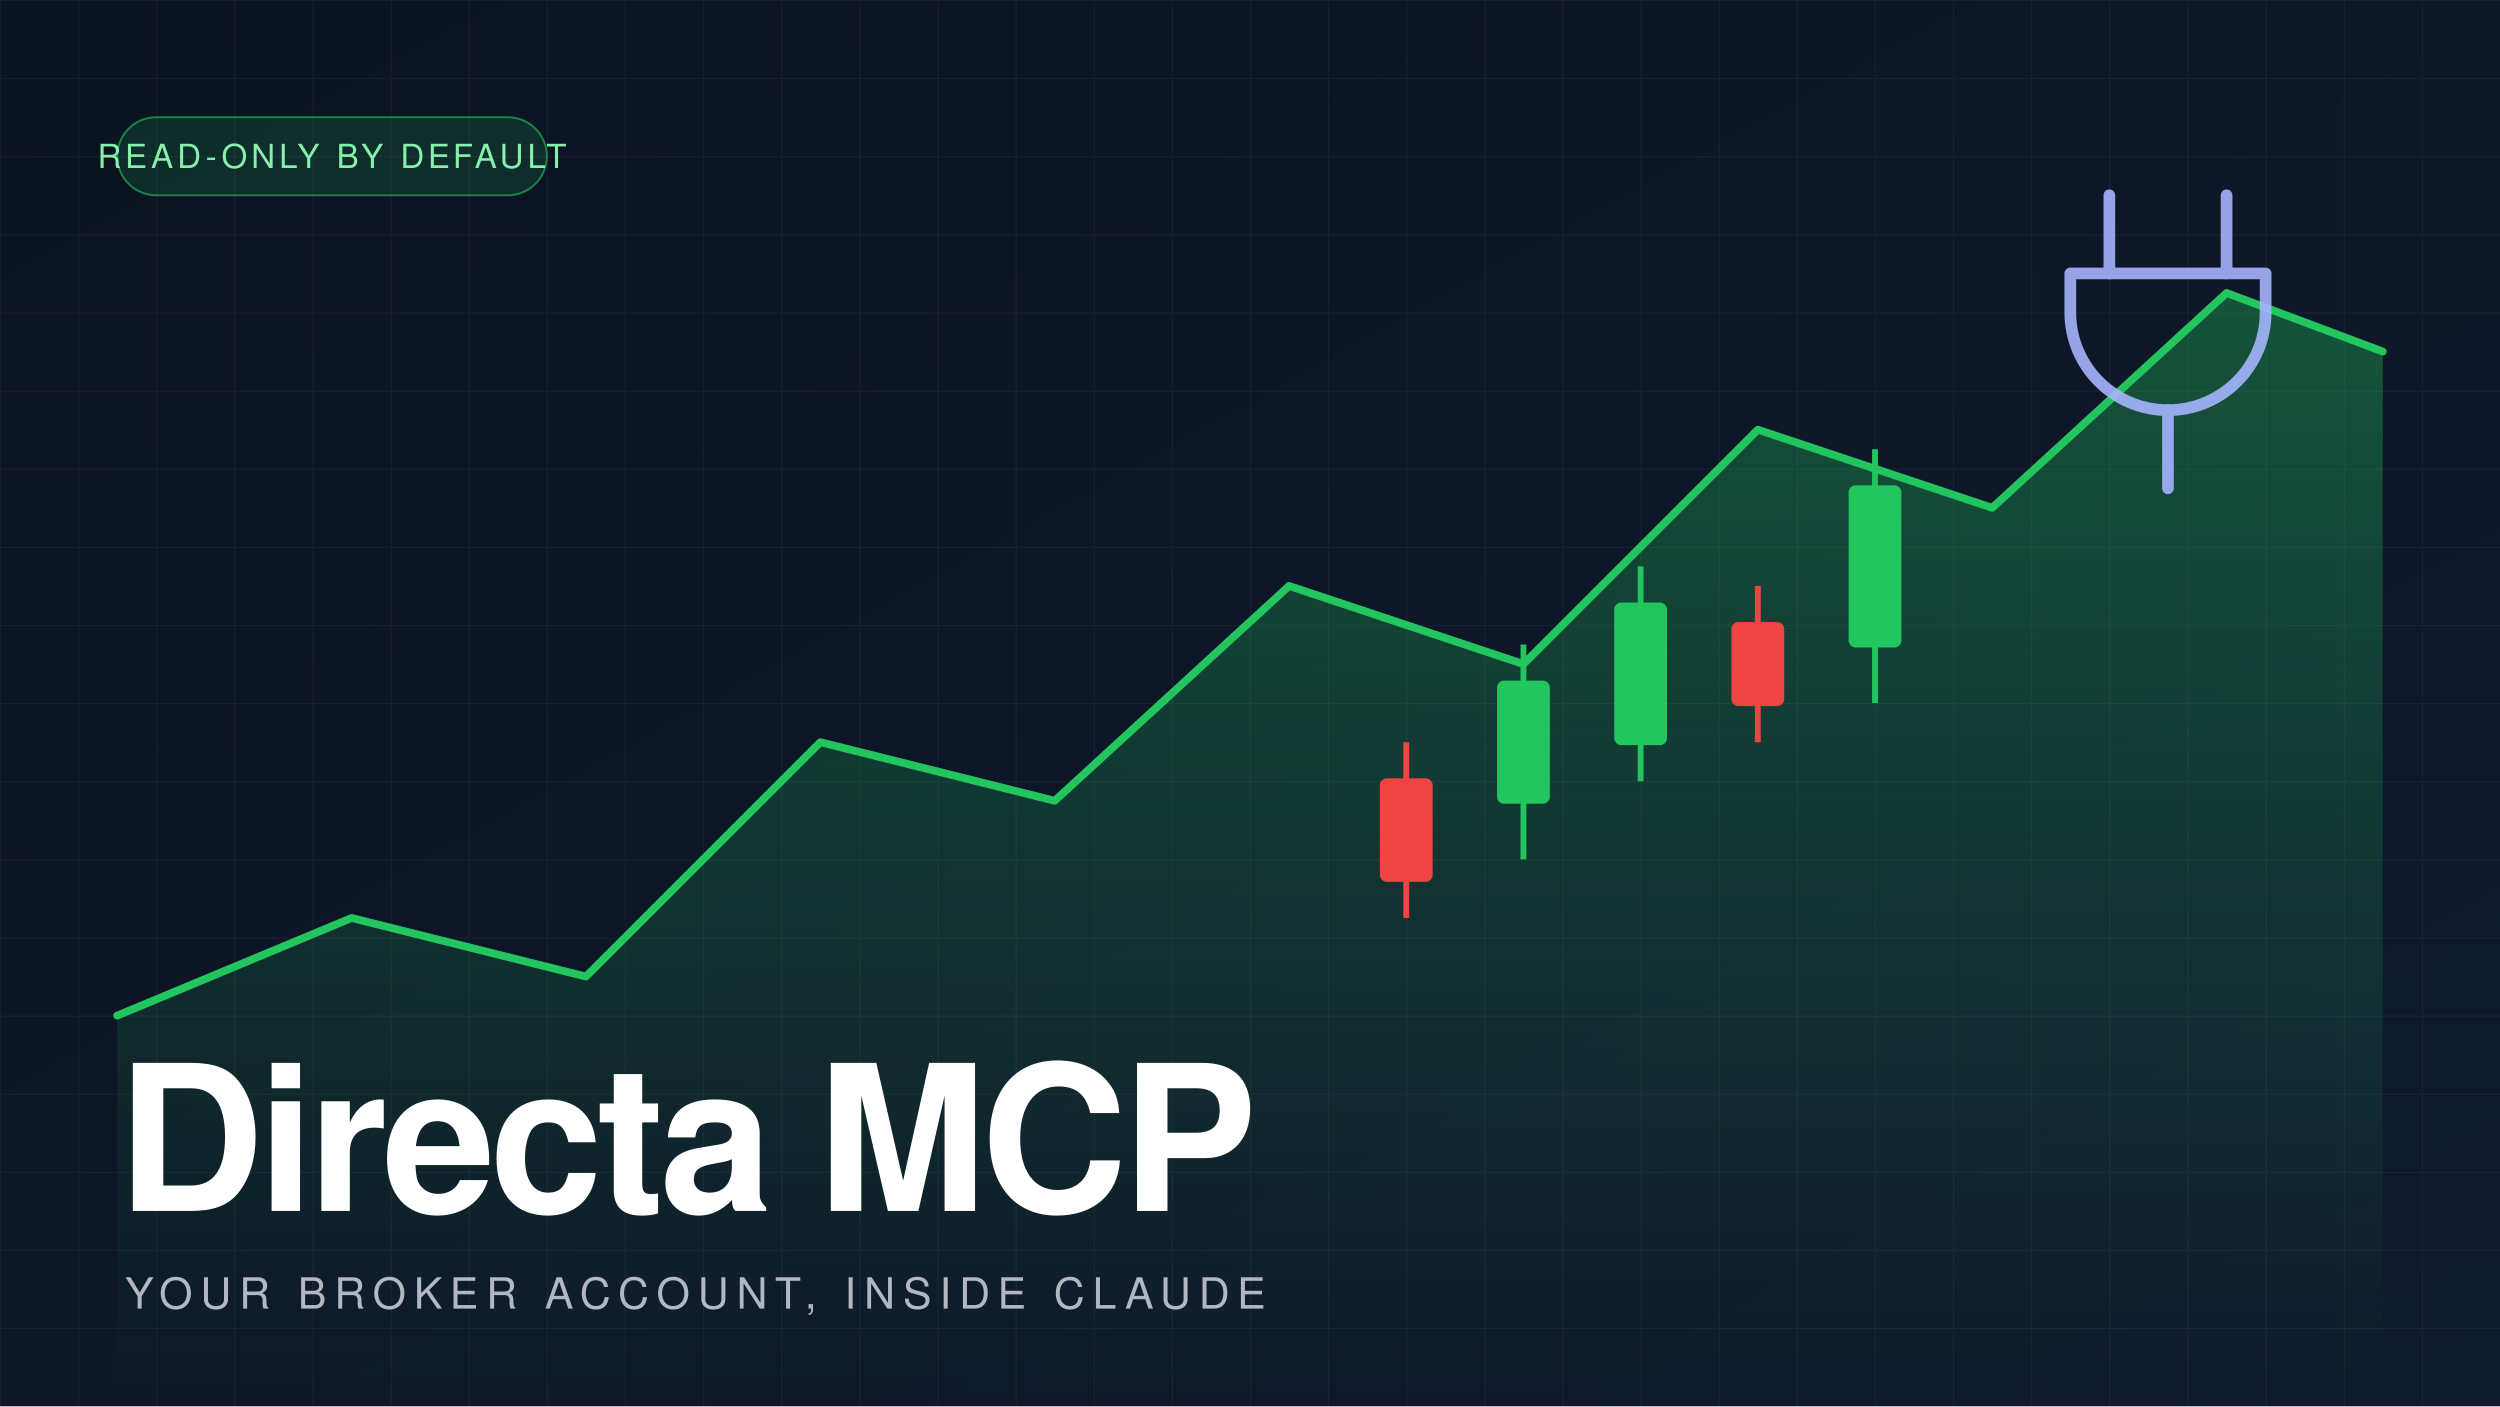
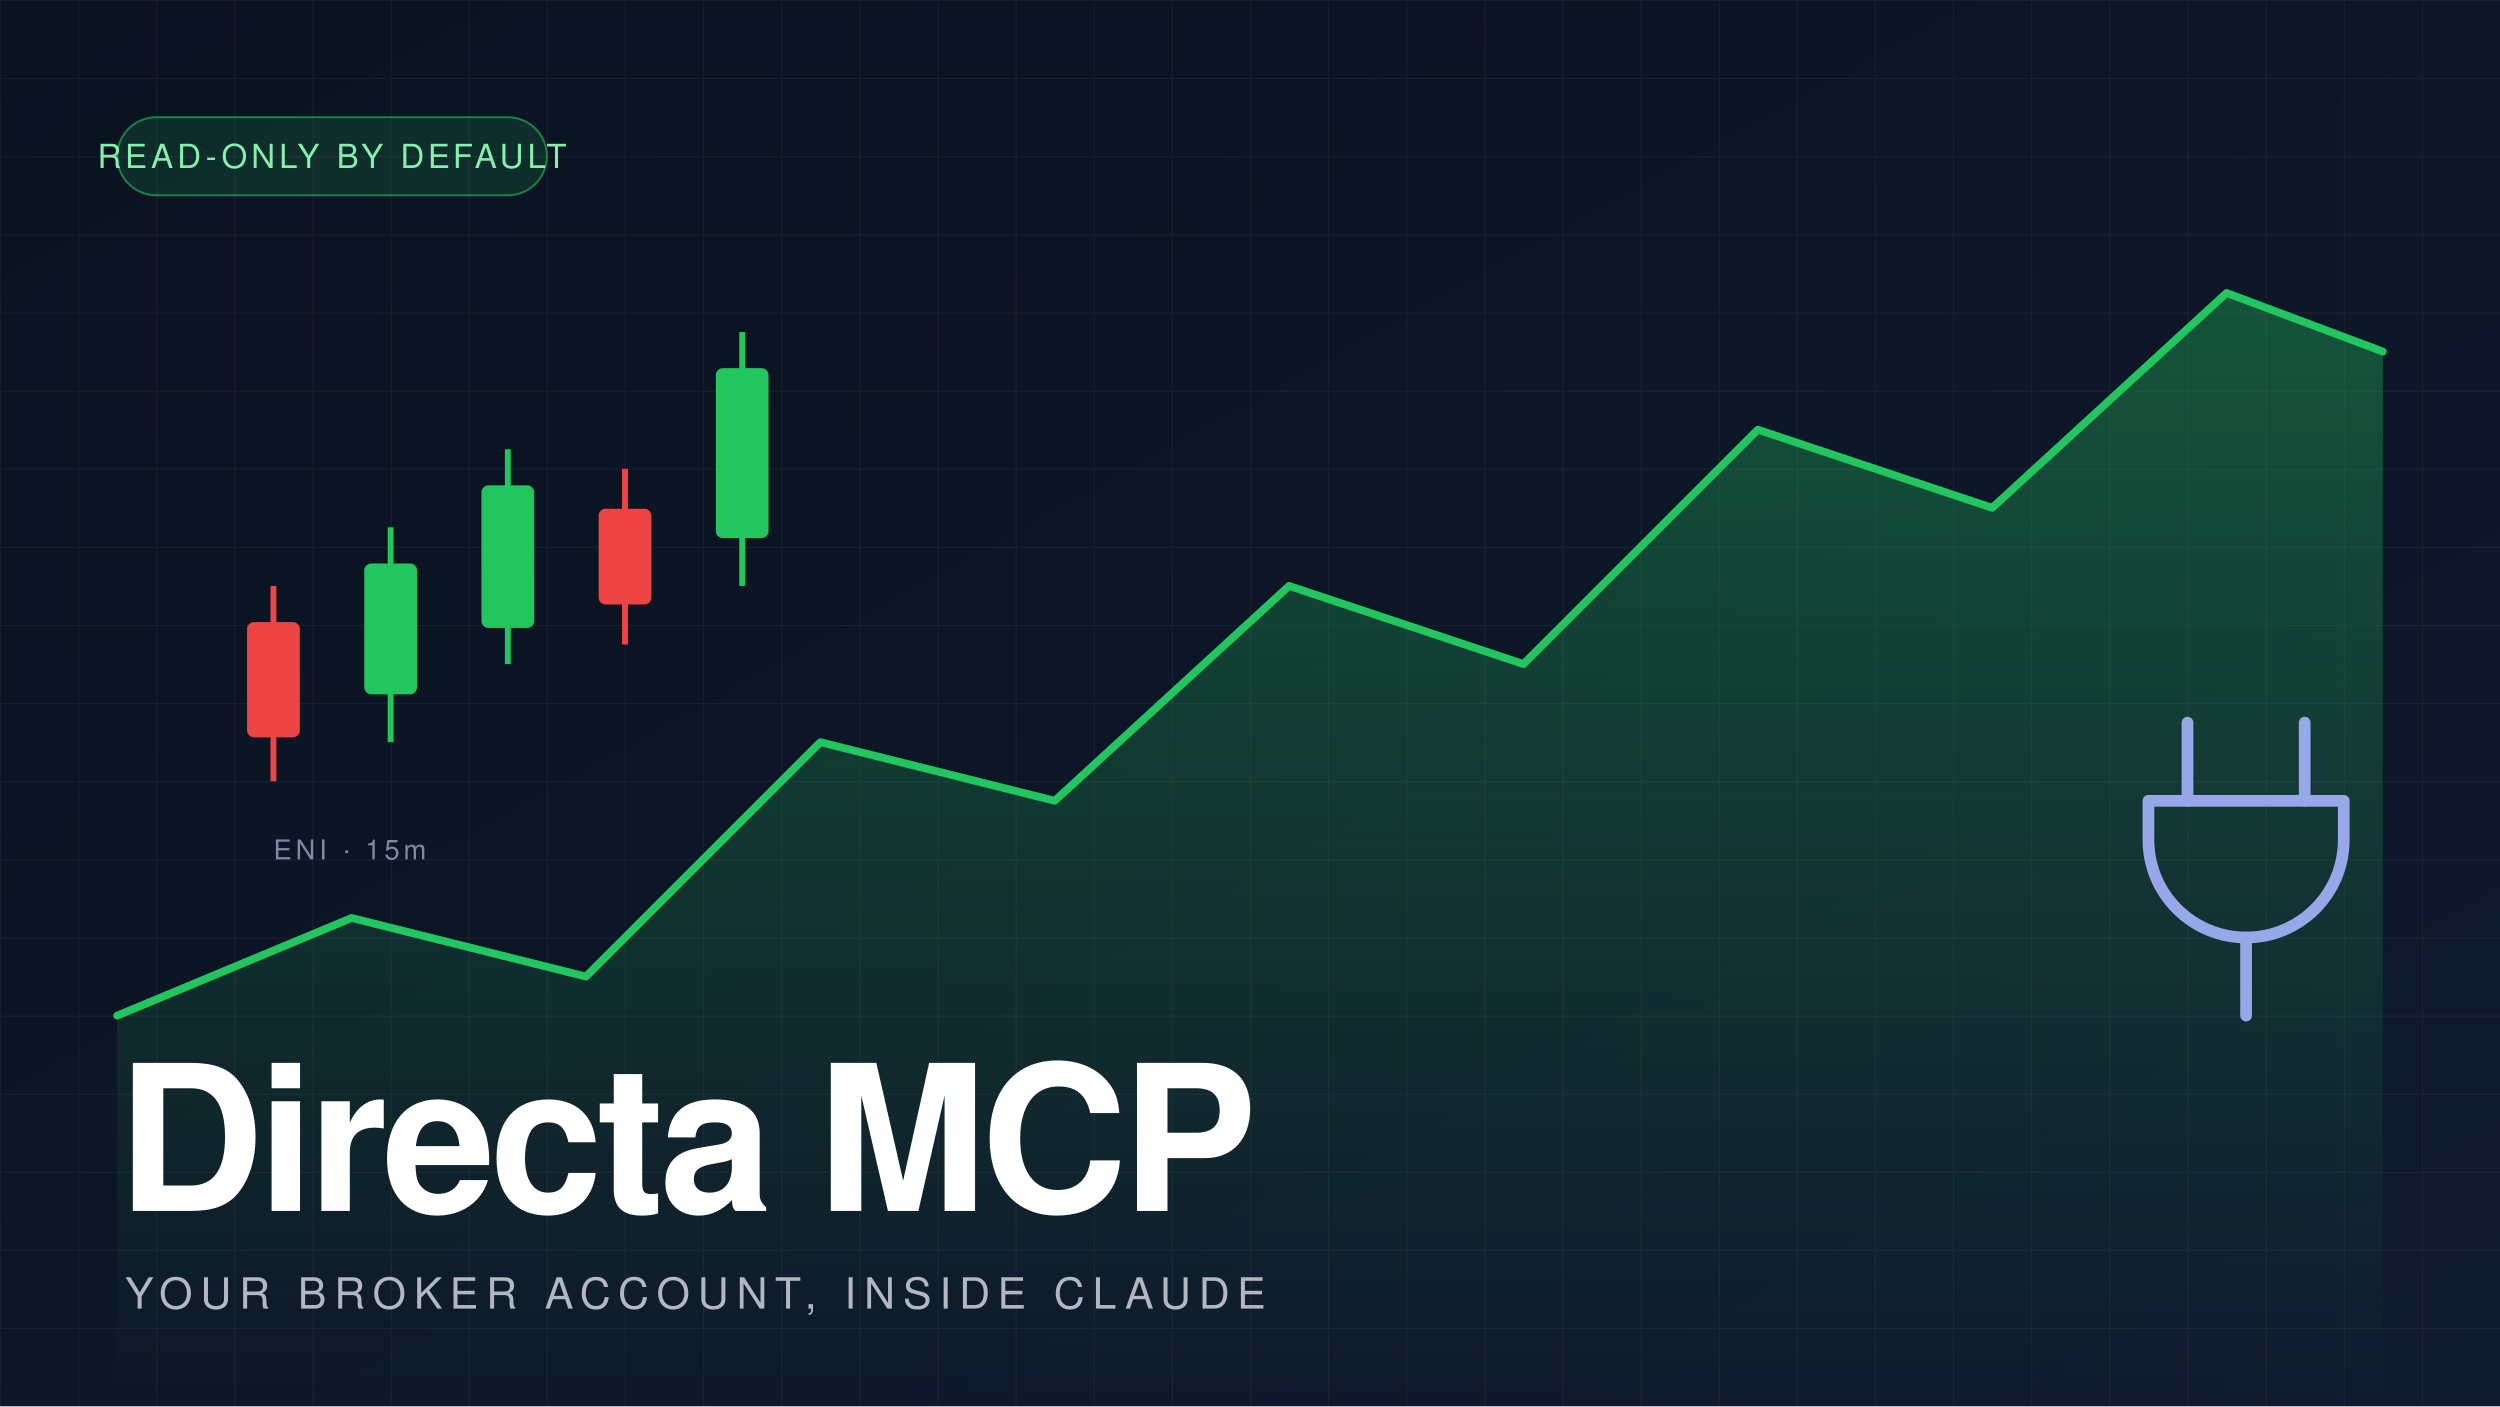
<svg xmlns="http://www.w3.org/2000/svg" viewBox="0 0 1280 720" width="1280" height="720">
  <defs>
    <pattern id="grid" width="40" height="40" patternUnits="userSpaceOnUse">
      <path d="M40 0H0V40" fill="none" stroke="#ffffff" stroke-opacity="0.05" />
    </pattern>
    <linearGradient id="bg" x1="0" y1="0" x2="1" y2="1">
      <stop offset="0" stop-color="#0b1220" />
      <stop offset="1" stop-color="#101a2e" />
    </linearGradient>
    <linearGradient id="area" x1="0" y1="0" x2="0" y2="1">
      <stop offset="0" stop-color="#22c55e" stop-opacity="0.35" />
      <stop offset="1" stop-color="#22c55e" stop-opacity="0" />
    </linearGradient>
  </defs>
  <rect width="1280" height="720" fill="url(#bg)" />
  <rect width="1280" height="720" fill="url(#grid)" />
  <path d="M60 520 L180 470 L300 500 L420 380 L540 410 L660 300 L780 340 L900 220 L1020 260 L1140 150 L1220 180 L1220 720 L60 720 Z" fill="url(#area)" />
  <path d="M60 520 L180 470 L300 500 L420 380 L540 410 L660 300 L780 340 L900 220 L1020 260 L1140 150 L1220 180" fill="none" stroke="#22c55e" stroke-width="4" stroke-linejoin="round" stroke-linecap="round" />
  <g stroke-width="3">
    <g stroke="#ef4444" fill="#ef4444">
-       <line x1="720" y1="380" x2="720" y2="470" />
-       <rect x="708" y="400" width="24" height="50" rx="2" />
+       <line x1="140" y1="300" x2="140" y2="400" />
+       <rect x="128" y="320" width="24" height="56" rx="2" />
    </g>
    <g stroke="#22c55e" fill="#22c55e">
-       <line x1="780" y1="330" x2="780" y2="440" />
-       <rect x="768" y="350" width="24" height="60" rx="2" />
+       <line x1="200" y1="270" x2="200" y2="380" />
+       <rect x="188" y="290" width="24" height="64" rx="2" />
    </g>
    <g stroke="#22c55e" fill="#22c55e">
-       <line x1="840" y1="290" x2="840" y2="400" />
-       <rect x="828" y="310" width="24" height="70" rx="2" />
+       <line x1="260" y1="230" x2="260" y2="340" />
+       <rect x="248" y="250" width="24" height="70" rx="2" />
    </g>
    <g stroke="#ef4444" fill="#ef4444">
-       <line x1="900" y1="300" x2="900" y2="380" />
-       <rect x="888" y="320" width="24" height="40" rx="2" />
+       <line x1="320" y1="240" x2="320" y2="330" />
+       <rect x="308" y="262" width="24" height="46" rx="2" />
    </g>
    <g stroke="#22c55e" fill="#22c55e">
-       <line x1="960" y1="230" x2="960" y2="360" />
-       <rect x="948" y="250" width="24" height="80" rx="2" />
+       <line x1="380" y1="170" x2="380" y2="300" />
+       <rect x="368" y="190" width="24" height="84" rx="2" />
    </g>
  </g>
-   <g transform="translate(1040 60)" fill="none" stroke="#a5b4fc" stroke-width="6" stroke-linecap="round" stroke-linejoin="round" opacity="0.9">
+   <text x="140" y="440" font-family="Segoe UI, Helvetica, Arial, sans-serif" font-size="14" fill="#7c8aa5" letter-spacing="2">ENI · 15m</text>
+   <g transform="translate(1080 330)" fill="none" stroke="#a5b4fc" stroke-width="6" stroke-linecap="round" stroke-linejoin="round" opacity="0.9">
    <path d="M40 40 v40 M100 40 v40" />
    <path d="M20 80 h100 v20 a50 50 0 0 1 -100 0 z" />
    <path d="M70 150 v40" />
  </g>
  <g transform="translate(60 60)" font-family="Segoe UI, Helvetica, Arial, sans-serif">
    <rect width="220" height="40" rx="20" fill="#22c55e" fill-opacity="0.15" stroke="#22c55e" stroke-opacity="0.6" />
    <text x="110" y="26" font-size="17" fill="#86efac" text-anchor="middle" letter-spacing="2">READ-ONLY BY DEFAULT</text>
  </g>
  <g font-family="Segoe UI, Helvetica, Arial, sans-serif">
    <text x="60" y="620" font-size="104" font-weight="800" fill="#ffffff" letter-spacing="-3">Directa MCP</text>
    <text x="64" y="670" font-size="22" fill="#b3b7c2" letter-spacing="4">YOUR BROKER ACCOUNT, INSIDE CLAUDE</text>
  </g>
</svg>
